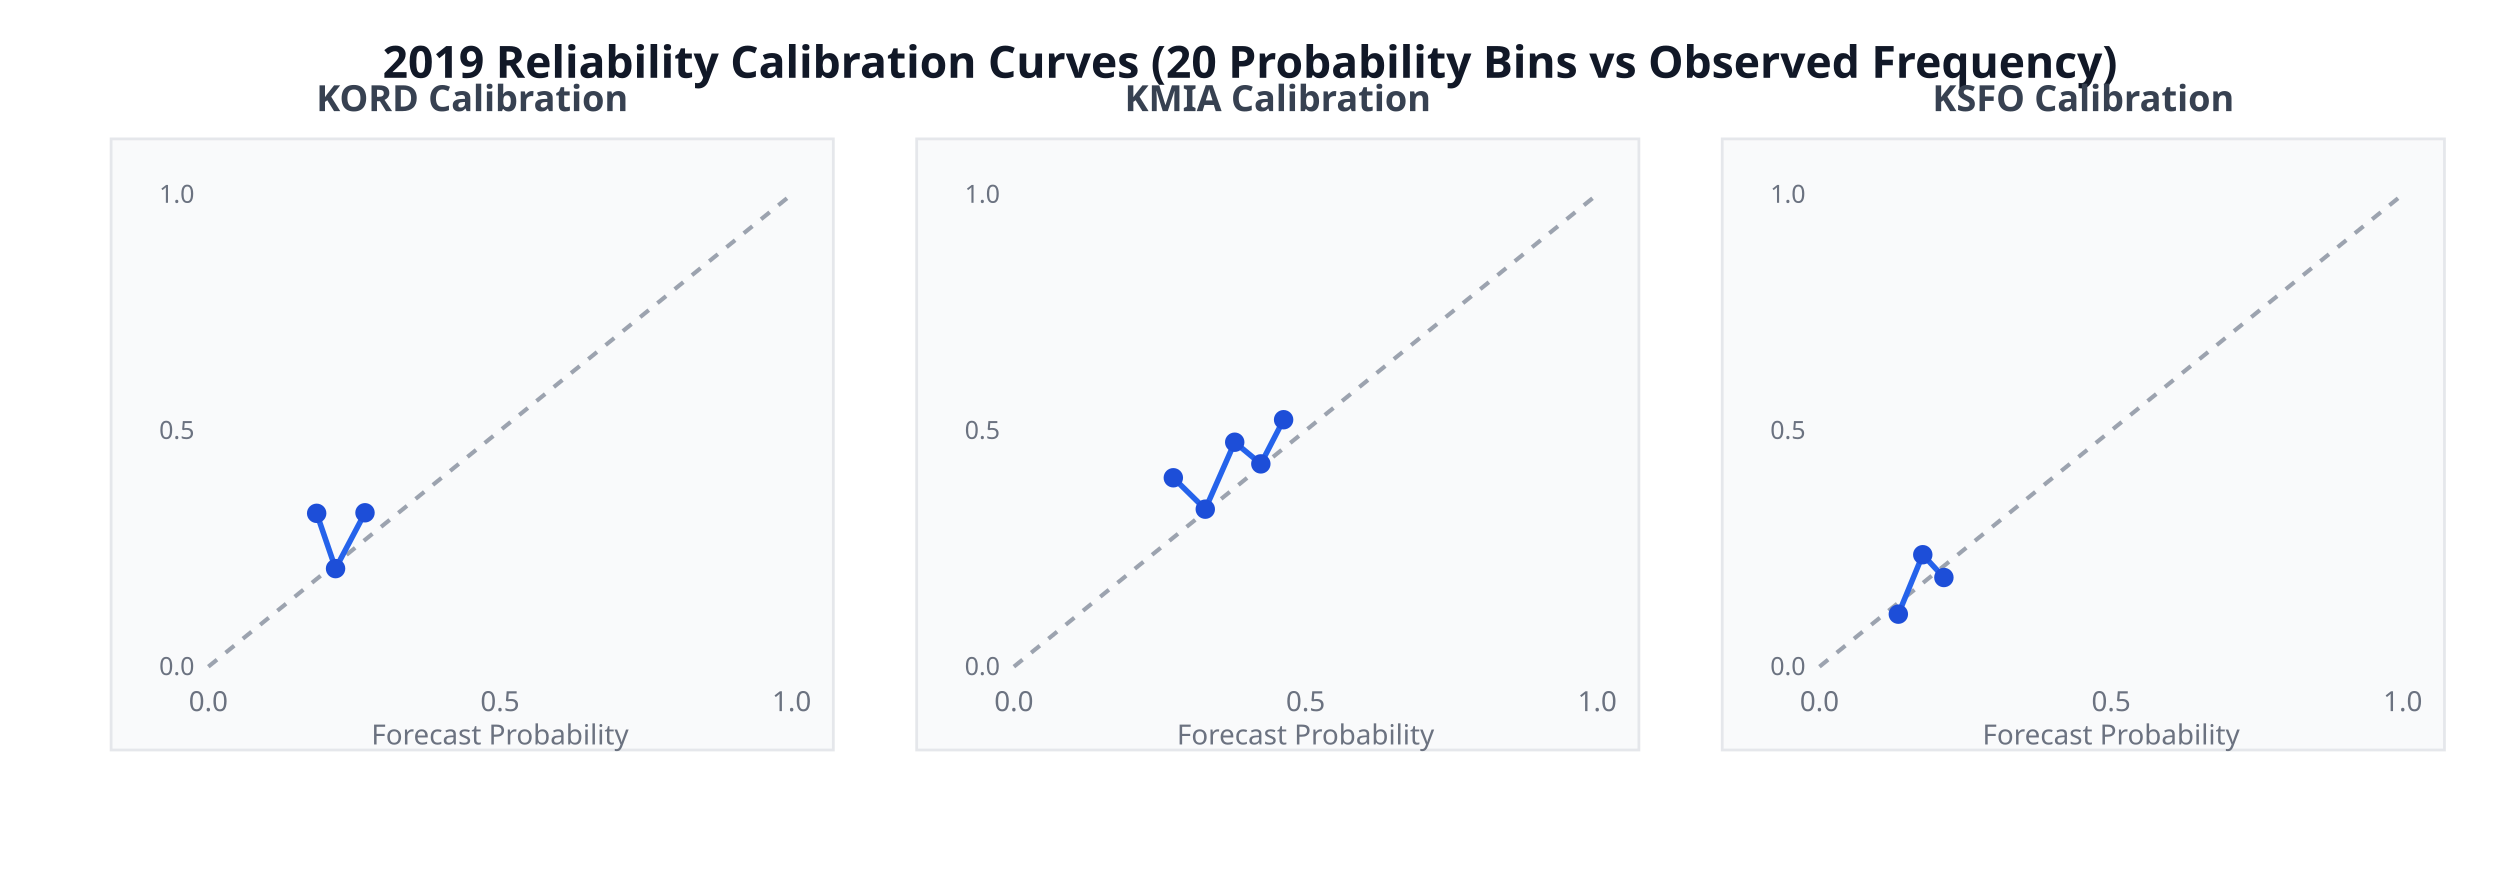
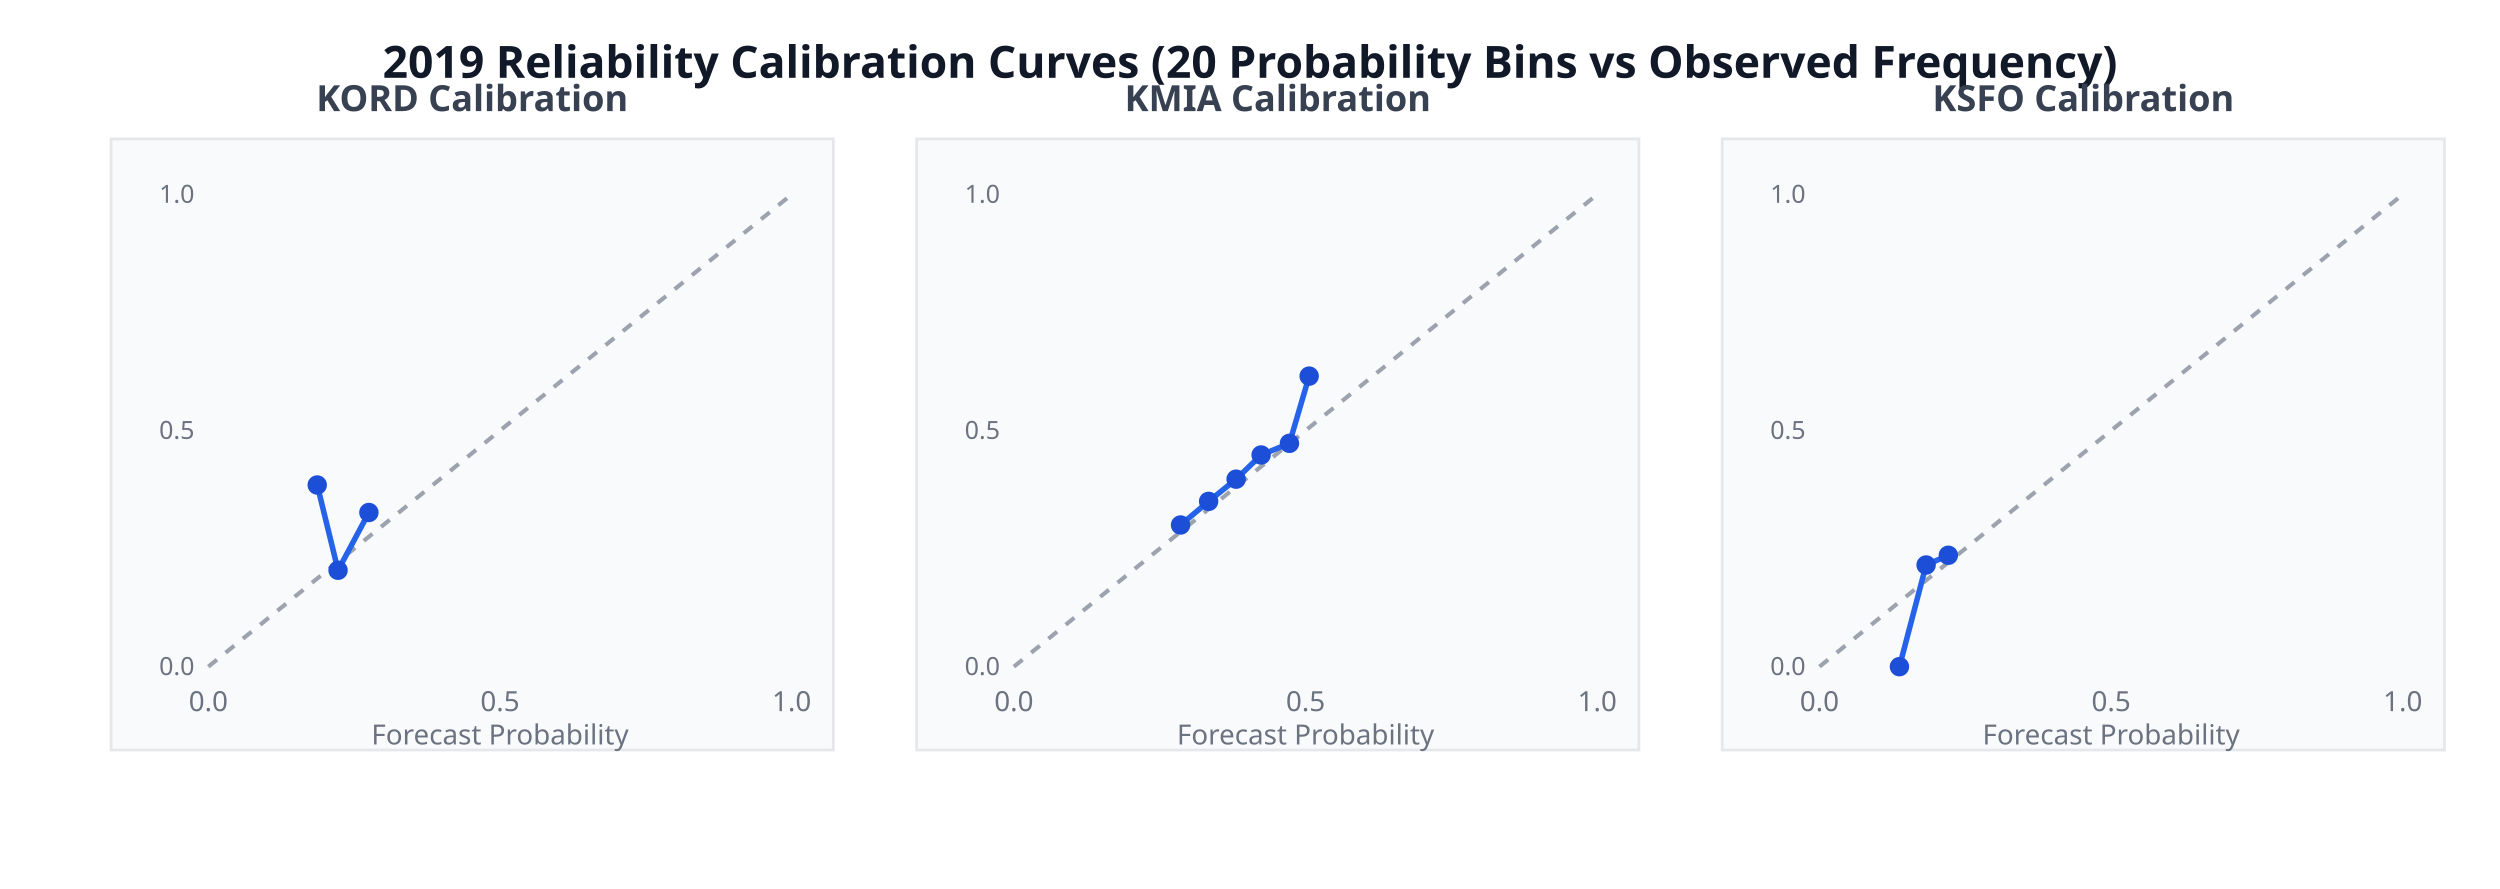
<svg xmlns="http://www.w3.org/2000/svg" width="900" height="320" viewBox="0 0 900 320" style="background-color:#ffffff; font-family:sans-serif;">
  <text x="450.0" y="28" font-size="16" font-weight="bold" text-anchor="middle" fill="#111827">2019 Reliability Calibration Curves (20 Probability Bins vs Observed Frequency)</text>
  <g transform="translate(40, 50)">
    <rect x="0" y="0" width="260" height="220" fill="#f9fafb" stroke="#e5e7eb" stroke-width="1" />
    <text x="130.0" y="-10" font-size="13" font-weight="bold" text-anchor="middle" fill="#374151">KORD Calibration</text>
    <line x1="35" y1="190" x2="245" y2="20" stroke="#9ca3af" stroke-width="1.5" stroke-dasharray="4,4" />
-     <polyline points="74.0,134.8 80.8,154.7 91.4,134.6" fill="none" stroke="#2563eb" stroke-width="2" />
-     <circle cx="74.0" cy="134.8" r="3.5" fill="#1d4ed8" />
-     <circle cx="80.8" cy="154.7" r="3.5" fill="#1d4ed8" />
-     <circle cx="91.4" cy="134.6" r="3.5" fill="#1d4ed8" />
+     <polyline points="74.2,124.6 81.7,155.3 92.8,134.5" fill="none" stroke="#2563eb" stroke-width="2" />
+     <circle cx="74.2" cy="124.6" r="3.5" fill="#1d4ed8" />
+     <circle cx="81.7" cy="155.3" r="3.5" fill="#1d4ed8" />
+     <circle cx="92.8" cy="134.5" r="3.5" fill="#1d4ed8" />
    <text x="35.0" y="206" font-size="10" text-anchor="middle" fill="#6b7280">0.0</text>
    <text x="30" y="193.0" font-size="9" text-anchor="end" fill="#6b7280">0.0</text>
    <text x="140.0" y="206" font-size="10" text-anchor="middle" fill="#6b7280">0.5</text>
    <text x="30" y="108.0" font-size="9" text-anchor="end" fill="#6b7280">0.5</text>
    <text x="245.0" y="206" font-size="10" text-anchor="middle" fill="#6b7280">1.0</text>
    <text x="30" y="23.0" font-size="9" text-anchor="end" fill="#6b7280">1.0</text>
    <text x="140.0" y="218" font-size="10" text-anchor="middle" fill="#6b7280">Forecast Probability</text>
  </g>
  <g transform="translate(330, 50)">
    <rect x="0" y="0" width="260" height="220" fill="#f9fafb" stroke="#e5e7eb" stroke-width="1" />
    <text x="130.0" y="-10" font-size="13" font-weight="bold" text-anchor="middle" fill="#374151">KMIA Calibration</text>
    <line x1="35" y1="190" x2="245" y2="20" stroke="#9ca3af" stroke-width="1.5" stroke-dasharray="4,4" />
-     <polyline points="92.4,122.0 103.9,133.3 114.5,109.2 123.9,117.0 132.1,101.1" fill="none" stroke="#2563eb" stroke-width="2" />
-     <circle cx="92.4" cy="122.0" r="3.5" fill="#1d4ed8" />
-     <circle cx="103.9" cy="133.3" r="3.5" fill="#1d4ed8" />
-     <circle cx="114.5" cy="109.2" r="3.5" fill="#1d4ed8" />
-     <circle cx="123.9" cy="117.0" r="3.5" fill="#1d4ed8" />
-     <circle cx="132.1" cy="101.1" r="3.5" fill="#1d4ed8" />
+     <polyline points="95.0,139.0 105.1,130.5 115.0,122.5 124.0,113.8 134.2,109.6 141.3,85.4" fill="none" stroke="#2563eb" stroke-width="2" />
+     <circle cx="95.0" cy="139.0" r="3.5" fill="#1d4ed8" />
+     <circle cx="105.1" cy="130.5" r="3.5" fill="#1d4ed8" />
+     <circle cx="115.0" cy="122.5" r="3.5" fill="#1d4ed8" />
+     <circle cx="124.0" cy="113.8" r="3.5" fill="#1d4ed8" />
+     <circle cx="134.2" cy="109.6" r="3.5" fill="#1d4ed8" />
+     <circle cx="141.3" cy="85.4" r="3.5" fill="#1d4ed8" />
    <text x="35.0" y="206" font-size="10" text-anchor="middle" fill="#6b7280">0.0</text>
    <text x="30" y="193.0" font-size="9" text-anchor="end" fill="#6b7280">0.0</text>
    <text x="140.0" y="206" font-size="10" text-anchor="middle" fill="#6b7280">0.5</text>
    <text x="30" y="108.0" font-size="9" text-anchor="end" fill="#6b7280">0.5</text>
    <text x="245.0" y="206" font-size="10" text-anchor="middle" fill="#6b7280">1.0</text>
    <text x="30" y="23.0" font-size="9" text-anchor="end" fill="#6b7280">1.0</text>
    <text x="140.0" y="218" font-size="10" text-anchor="middle" fill="#6b7280">Forecast Probability</text>
  </g>
  <g transform="translate(620, 50)">
    <rect x="0" y="0" width="260" height="220" fill="#f9fafb" stroke="#e5e7eb" stroke-width="1" />
    <text x="130.0" y="-10" font-size="13" font-weight="bold" text-anchor="middle" fill="#374151">KSFO Calibration</text>
    <line x1="35" y1="190" x2="245" y2="20" stroke="#9ca3af" stroke-width="1.5" stroke-dasharray="4,4" />
-     <polyline points="63.4,171.1 72.2,149.7 79.8,157.9" fill="none" stroke="#2563eb" stroke-width="2" />
-     <circle cx="63.4" cy="171.1" r="3.5" fill="#1d4ed8" />
-     <circle cx="72.2" cy="149.7" r="3.5" fill="#1d4ed8" />
-     <circle cx="79.8" cy="157.9" r="3.5" fill="#1d4ed8" />
+     <polyline points="63.8,190.0 73.4,153.4 81.4,149.9" fill="none" stroke="#2563eb" stroke-width="2" />
+     <circle cx="63.8" cy="190.0" r="3.5" fill="#1d4ed8" />
+     <circle cx="73.4" cy="153.4" r="3.5" fill="#1d4ed8" />
+     <circle cx="81.4" cy="149.9" r="3.5" fill="#1d4ed8" />
    <text x="35.0" y="206" font-size="10" text-anchor="middle" fill="#6b7280">0.0</text>
    <text x="30" y="193.0" font-size="9" text-anchor="end" fill="#6b7280">0.0</text>
    <text x="140.0" y="206" font-size="10" text-anchor="middle" fill="#6b7280">0.5</text>
    <text x="30" y="108.0" font-size="9" text-anchor="end" fill="#6b7280">0.5</text>
    <text x="245.0" y="206" font-size="10" text-anchor="middle" fill="#6b7280">1.0</text>
    <text x="30" y="23.0" font-size="9" text-anchor="end" fill="#6b7280">1.0</text>
    <text x="140.0" y="218" font-size="10" text-anchor="middle" fill="#6b7280">Forecast Probability</text>
  </g>
</svg>
